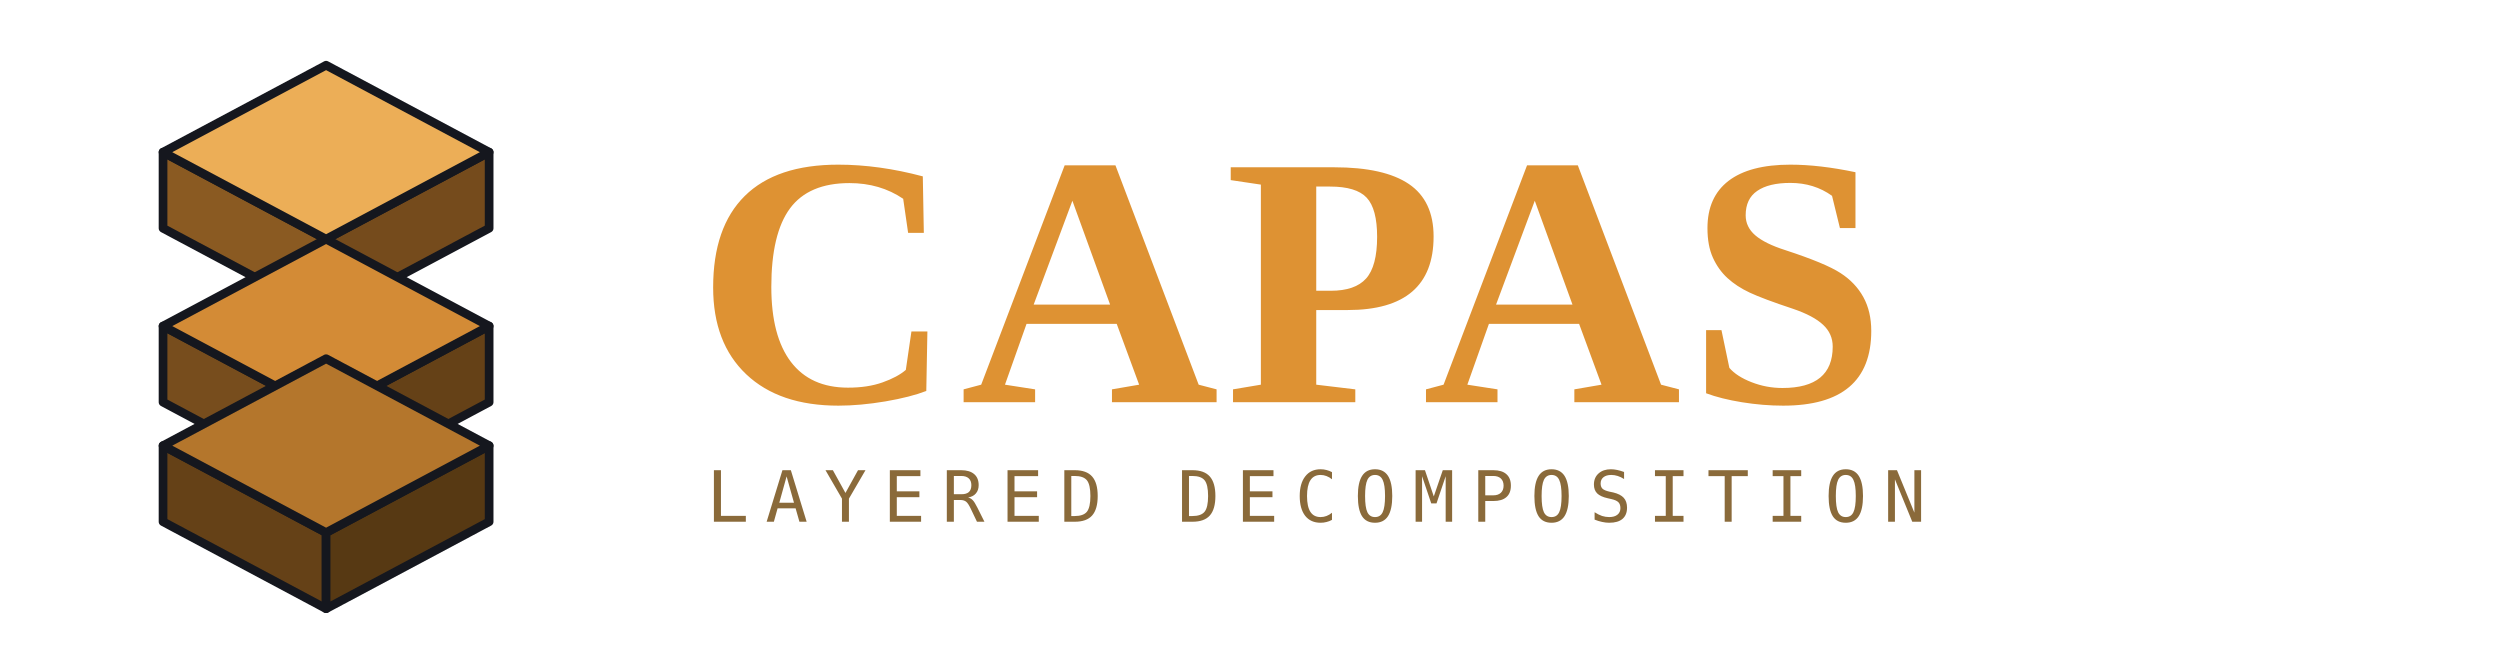
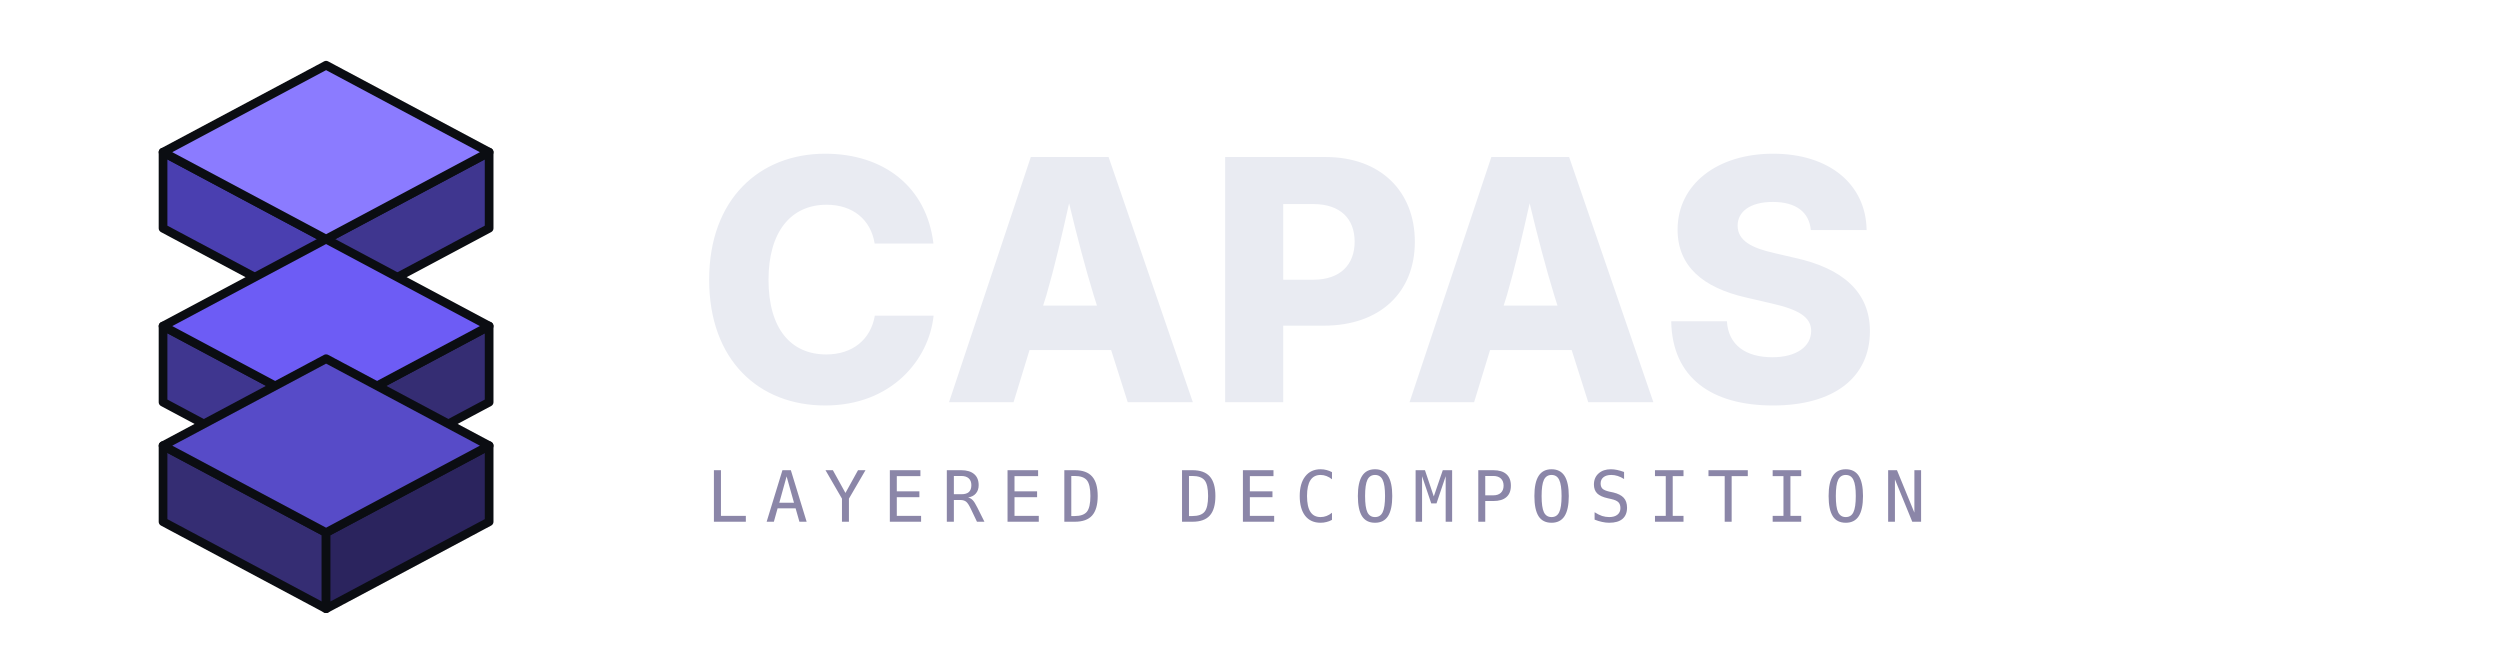
<svg xmlns="http://www.w3.org/2000/svg" viewBox="0 0 460 120" width="460" height="120" role="img" aria-label="CAPAS — layered decomposition">
-   <g stroke="#15171e" stroke-width="1.6" stroke-linejoin="round" transform="translate(4,0)">
-     <polygon points="26,28 56,44 56,58 26,42" fill="#8a5a22" />
-     <polygon points="56,44 86,28 86,42 56,58" fill="#754b1c" />
-     <polygon points="56,12 86,28 56,44 26,28" fill="#ecae57" />
-     <polygon points="26,60 56,76 56,90 26,74" fill="#774d1d" />
-     <polygon points="56,76 86,60 86,74 56,90" fill="#654117" />
-     <polygon points="56,44 86,60 56,76 26,60" fill="#d38b36" />
-     <polygon points="26,82 56,98 56,112 26,96" fill="#654117" />
-     <polygon points="56,98 86,82 86,96 56,112" fill="#573913" />
-     <polygon points="56,66 86,82 56,98 26,82" fill="#b4762c" />
+   <g stroke="#0b0d12" stroke-width="1.6" stroke-linejoin="round" transform="translate(4,0)">
+     <polygon points="26,28 56,44 56,58 26,42" fill="#4a3fb0" />
+     <polygon points="56,44 86,28 86,42 56,58" fill="#3f368f" />
+     <polygon points="56,12 86,28 56,44 26,28" fill="#8b7bff" />
+     <polygon points="26,60 56,76 56,90 26,74" fill="#3f368f" />
+     <polygon points="56,76 86,60 86,74 56,90" fill="#352d73" />
+     <polygon points="56,44 86,60 56,76 26,60" fill="#6d5cf5" />
+     <polygon points="26,82 56,98 56,112 26,96" fill="#352d73" />
+     <polygon points="56,98 86,82 86,96 56,112" fill="#2b245e" />
+     <polygon points="56,66 86,82 56,98 26,82" fill="#574bc8" />
  </g>
-   <text x="128" y="74" font-family="'Zilla Slab', Georgia, 'Times New Roman', serif" font-weight="700" font-size="66" letter-spacing="1" fill="#de9233">CAPAS</text>
-   <text x="130" y="96" font-family="'IBM Plex Mono', ui-monospace, monospace" font-size="13" letter-spacing="3" fill="#8a6a3a">LAYERED DECOMPOSITION</text>
+   <text x="128" y="74" font-family="Inter, system-ui, sans-serif" font-weight="800" font-size="62" letter-spacing="1" fill="#e9ebf2">CAPAS</text>
+   <text x="130" y="96" font-family="'IBM Plex Mono', ui-monospace, monospace" font-size="13" letter-spacing="3" fill="#8b86a8">LAYERED DECOMPOSITION</text>
</svg>
